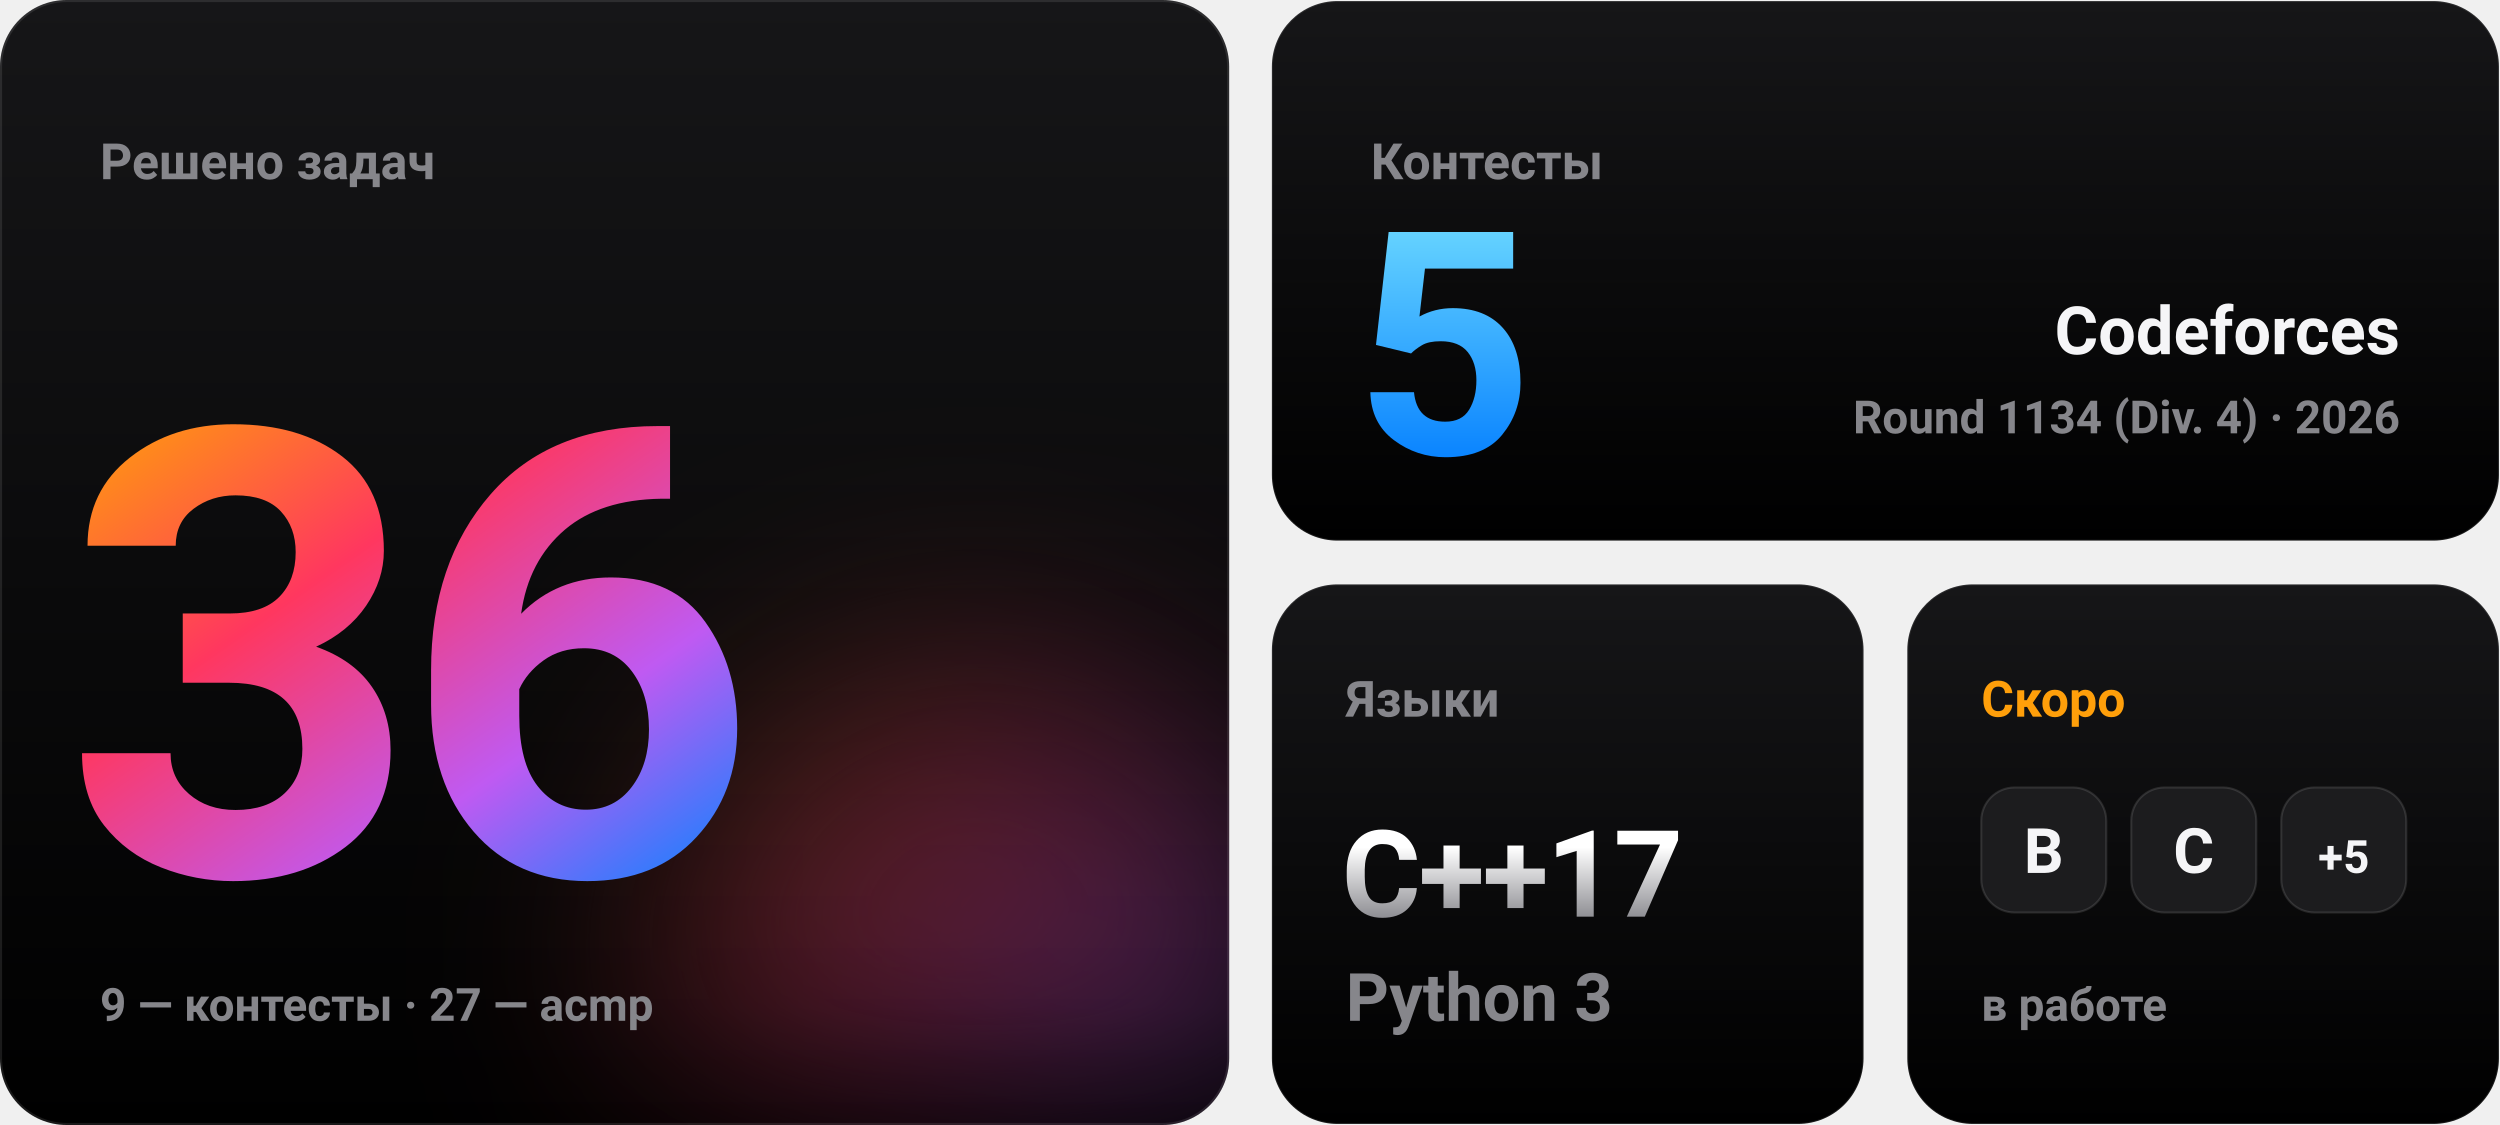
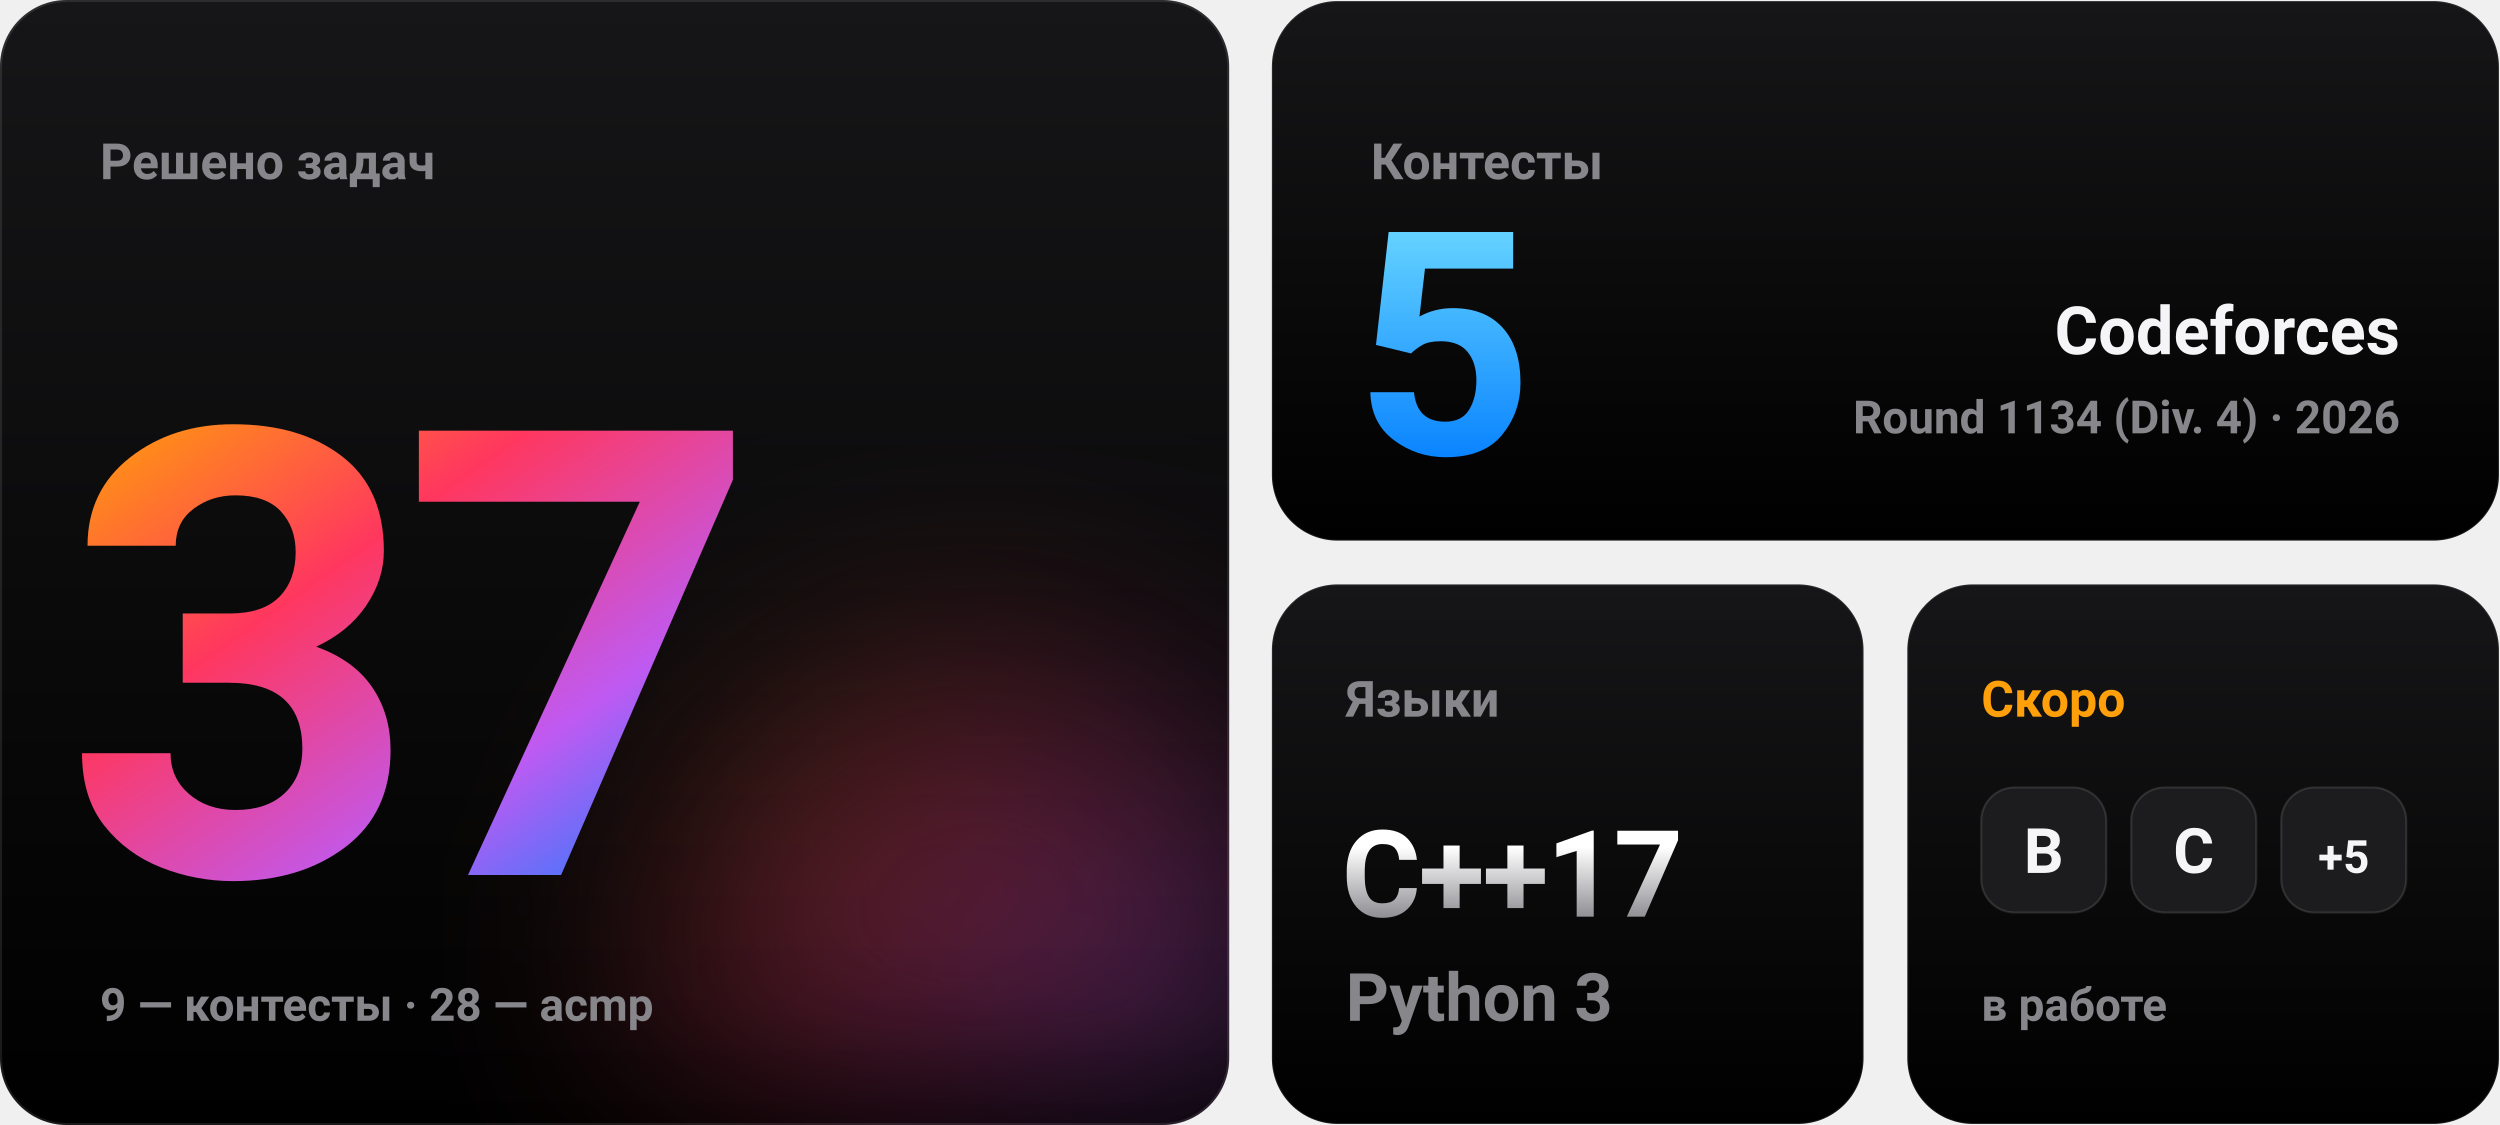
- <svg xmlns="http://www.w3.org/2000/svg" width="1200" height="540" viewBox="0 0 1200 540" role="img" aria-label="Решено задач: 36 (9 с контестов, 27 с acmp). Контестов: 5. Скоро: B, C, D, E, F, G, H.">
+ <svg xmlns="http://www.w3.org/2000/svg" width="1200" height="540" viewBox="0 0 1200 540" role="img" aria-label="Решено задач: 37 (9 с контестов, 28 с acmp). Контестов: 5. Скоро: B, C, D, E, F, G, H.">
  <defs>
    <linearGradient id="ai" x1="0" y1="0" x2="1" y2="1">
      <stop offset="0" stop-color="#ff9f0a" />
      <stop offset="0.35" stop-color="#ff375f" />
      <stop offset="0.7" stop-color="#bf5af2" />
      <stop offset="1" stop-color="#0a84ff" />
    </linearGradient>
    <linearGradient id="blue" x1="0" y1="0" x2="0" y2="1">
      <stop offset="0" stop-color="#64d2ff" />
      <stop offset="1" stop-color="#0a84ff" />
    </linearGradient>
    <linearGradient id="titanium" x1="0" y1="0" x2="0" y2="1">
      <stop offset="0.2" stop-color="#ffffff" />
      <stop offset="1" stop-color="#8e8e93" />
    </linearGradient>
    <linearGradient id="tile" x1="0" y1="0" x2="0" y2="1">
      <stop offset="0" stop-color="#161618" />
      <stop offset="1" stop-color="#000000" />
    </linearGradient>
    <filter id="blur" x="-100%" y="-100%" width="300%" height="300%">
      <feGaussianBlur stdDeviation="60" />
    </filter>
    <clipPath id="t1">
      <rect width="590" height="540" rx="32" />
    </clipPath>
  </defs>
  <g font-family="-apple-system, BlinkMacSystemFont, 'SF Pro Display', 'Segoe UI', Roboto, Helvetica, Arial, sans-serif">
    <g font-weight="600">
      <g clip-path="url(#t1)">
        <rect width="590" height="540" fill="url(#tile)" />
        <circle cx="470" cy="470" r="150" fill="url(#ai)" opacity="0.35" filter="url(#blur)">
          <animate attributeName="r" values="120;220;120" dur="5s" repeatCount="indefinite" calcMode="spline" keyTimes="0;0.5;1" keySplines="0.45 0 0.55 1;0.45 0 0.55 1" />
        </circle>
      </g>
      <rect x="0.5" y="0.5" width="589" height="539" rx="31.5" fill="none" stroke="#ffffff" stroke-opacity="0.1" />
      <text x="48" y="86" font-size="24" fill="#86868b">Решено задач</text>
      <g font-size="300" font-weight="700" letter-spacing="-10" fill="url(#ai)">
-         <text x="30" y="420" opacity="0">33<animate attributeName="opacity" values="0;1;0" keyTimes="0;0.000;0.250" calcMode="discrete" dur="0.8s" fill="freeze" />
+         <text x="30" y="420" opacity="0">34<animate attributeName="opacity" values="0;1;0" keyTimes="0;0.000;0.250" calcMode="discrete" dur="0.8s" fill="freeze" />
        </text>
-         <text x="30" y="420" opacity="0">34<animate attributeName="opacity" values="0;1;0" keyTimes="0;0.250;0.500" calcMode="discrete" dur="0.8s" fill="freeze" />
+         <text x="30" y="420" opacity="0">35<animate attributeName="opacity" values="0;1;0" keyTimes="0;0.250;0.500" calcMode="discrete" dur="0.8s" fill="freeze" />
        </text>
-         <text x="30" y="420" opacity="0">35<animate attributeName="opacity" values="0;1;0" keyTimes="0;0.500;0.750" calcMode="discrete" dur="0.8s" fill="freeze" />
+         <text x="30" y="420" opacity="0">36<animate attributeName="opacity" values="0;1;0" keyTimes="0;0.500;0.750" calcMode="discrete" dur="0.8s" fill="freeze" />
        </text>
-         <text x="30" y="420">36<animate attributeName="opacity" values="0;1" keyTimes="0;0.750" calcMode="discrete" dur="0.8s" fill="freeze" />
+         <text x="30" y="420">37<animate attributeName="opacity" values="0;1" keyTimes="0;0.750" calcMode="discrete" dur="0.8s" fill="freeze" />
        </text>
      </g>
-       <text x="48" y="490" font-size="22" fill="#86868b">9 — контесты  ·  27 — acmp</text>
+       <text x="48" y="490" font-size="22" fill="#86868b">9 — контесты  ·  28 — acmp</text>
      <rect x="610.5" y="0.5" width="589" height="259" rx="31.5" fill="url(#tile)" stroke="#ffffff" stroke-opacity="0.1" />
      <text x="658" y="86" font-size="24" fill="#86868b">Контесты</text>
      <text x="650" y="218" font-size="150" font-weight="700" letter-spacing="-4" fill="url(#blue)">5</text>
      <text x="1152" y="170" font-size="32" font-weight="700" fill="#f5f5f7" text-anchor="end">Codeforces</text>
      <text x="1152" y="208" font-size="22" fill="#86868b" text-anchor="end">Round 1134 (Div. 4) · 2026</text>
      <rect x="610.5" y="280.5" width="284" height="259" rx="31.5" fill="url(#tile)" stroke="#ffffff" stroke-opacity="0.1" />
      <text x="646" y="344" font-size="24" fill="#86868b">Языки</text>
      <text x="644" y="440" font-size="58" font-weight="700" letter-spacing="-1" fill="url(#titanium)">C++17</text>
      <text x="646" y="490" font-size="32" fill="#86868b">Python 3</text>
      <rect x="915.5" y="280.5" width="284" height="259" rx="31.5" fill="url(#tile)" stroke="#ffffff" stroke-opacity="0.1" />
      <text x="951" y="344" font-size="24" fill="#ff9f0a">Скоро</text>
      <rect x="951" y="378" width="60" height="60" rx="16" fill="#1c1c1e" stroke="#ffffff" stroke-opacity="0.12" />
      <text x="981" y="419" font-size="30" font-weight="700" fill="#f5f5f7" text-anchor="middle">B</text>
      <rect x="1023" y="378" width="60" height="60" rx="16" fill="#1c1c1e" stroke="#ffffff" stroke-opacity="0.12" />
      <text x="1053" y="419" font-size="30" font-weight="700" fill="#f5f5f7" text-anchor="middle">C</text>
      <rect x="1095" y="378" width="60" height="60" rx="16" fill="#1c1c1e" stroke="#ffffff" stroke-opacity="0.12" />
      <text x="1125" y="419" font-size="22" font-weight="700" fill="#f5f5f7" text-anchor="middle">+5</text>
      <text x="951" y="490" font-size="22" fill="#86868b">в работе</text>
    </g>
  </g>
</svg>
